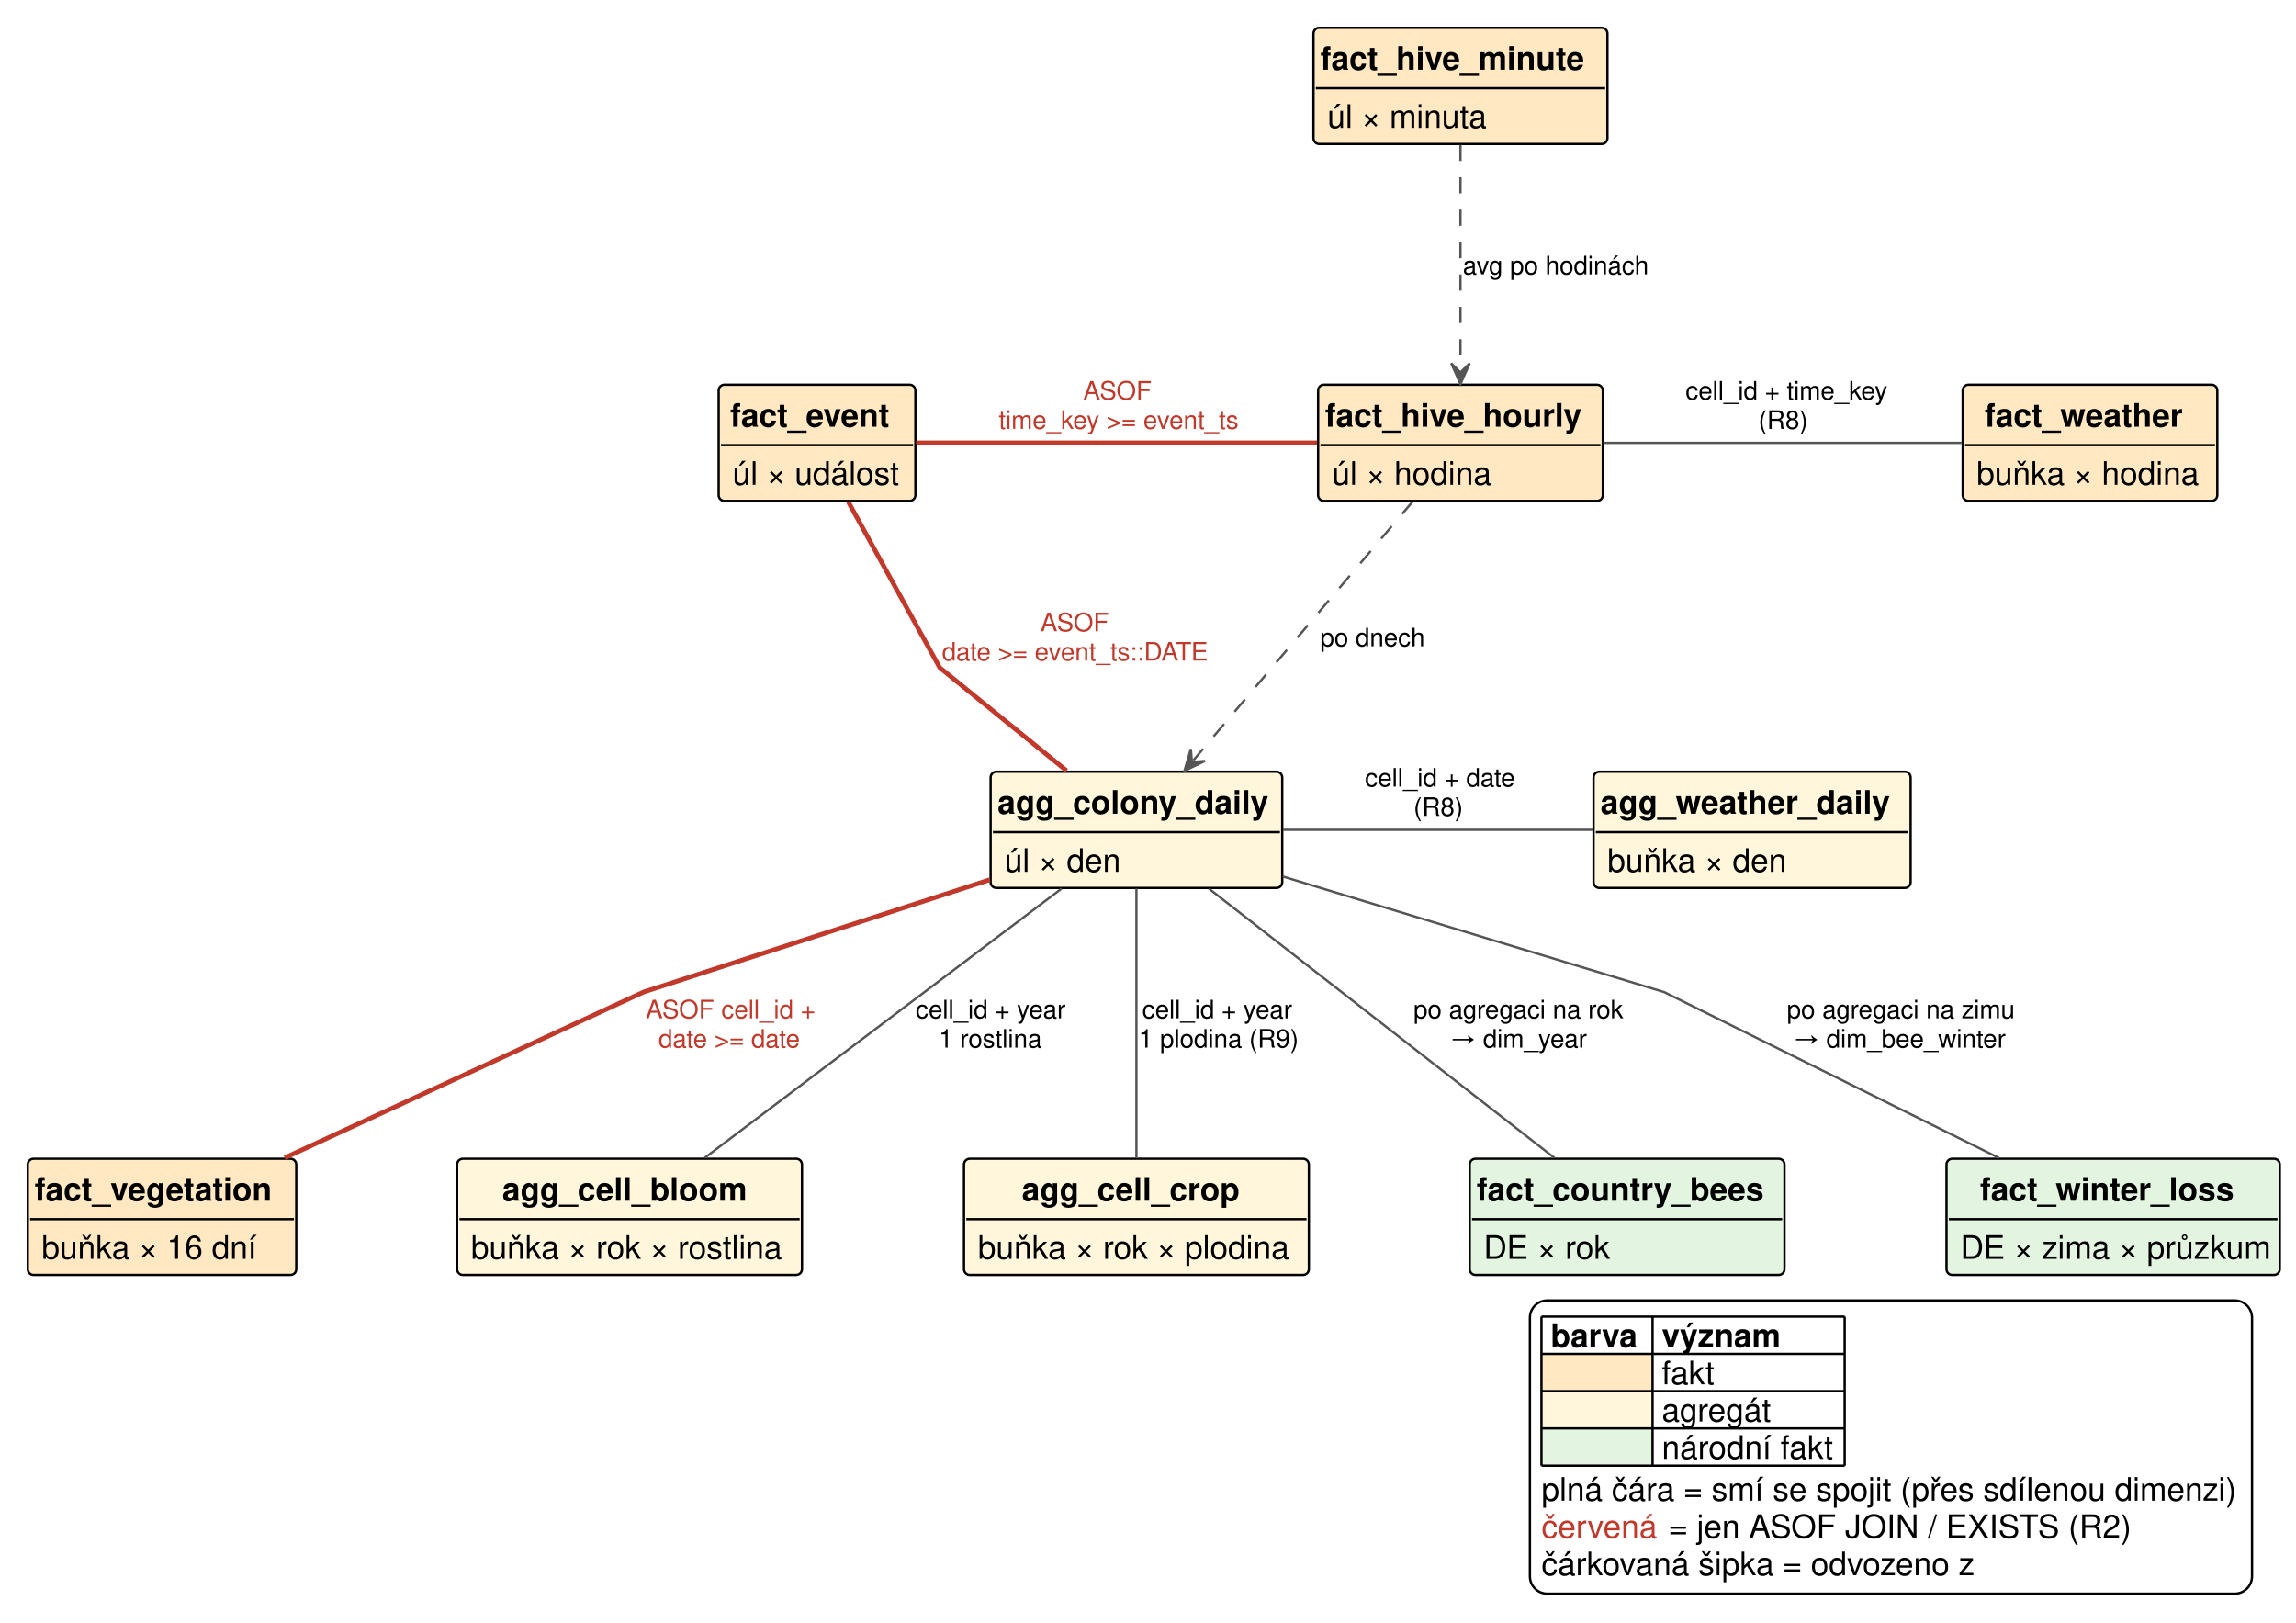
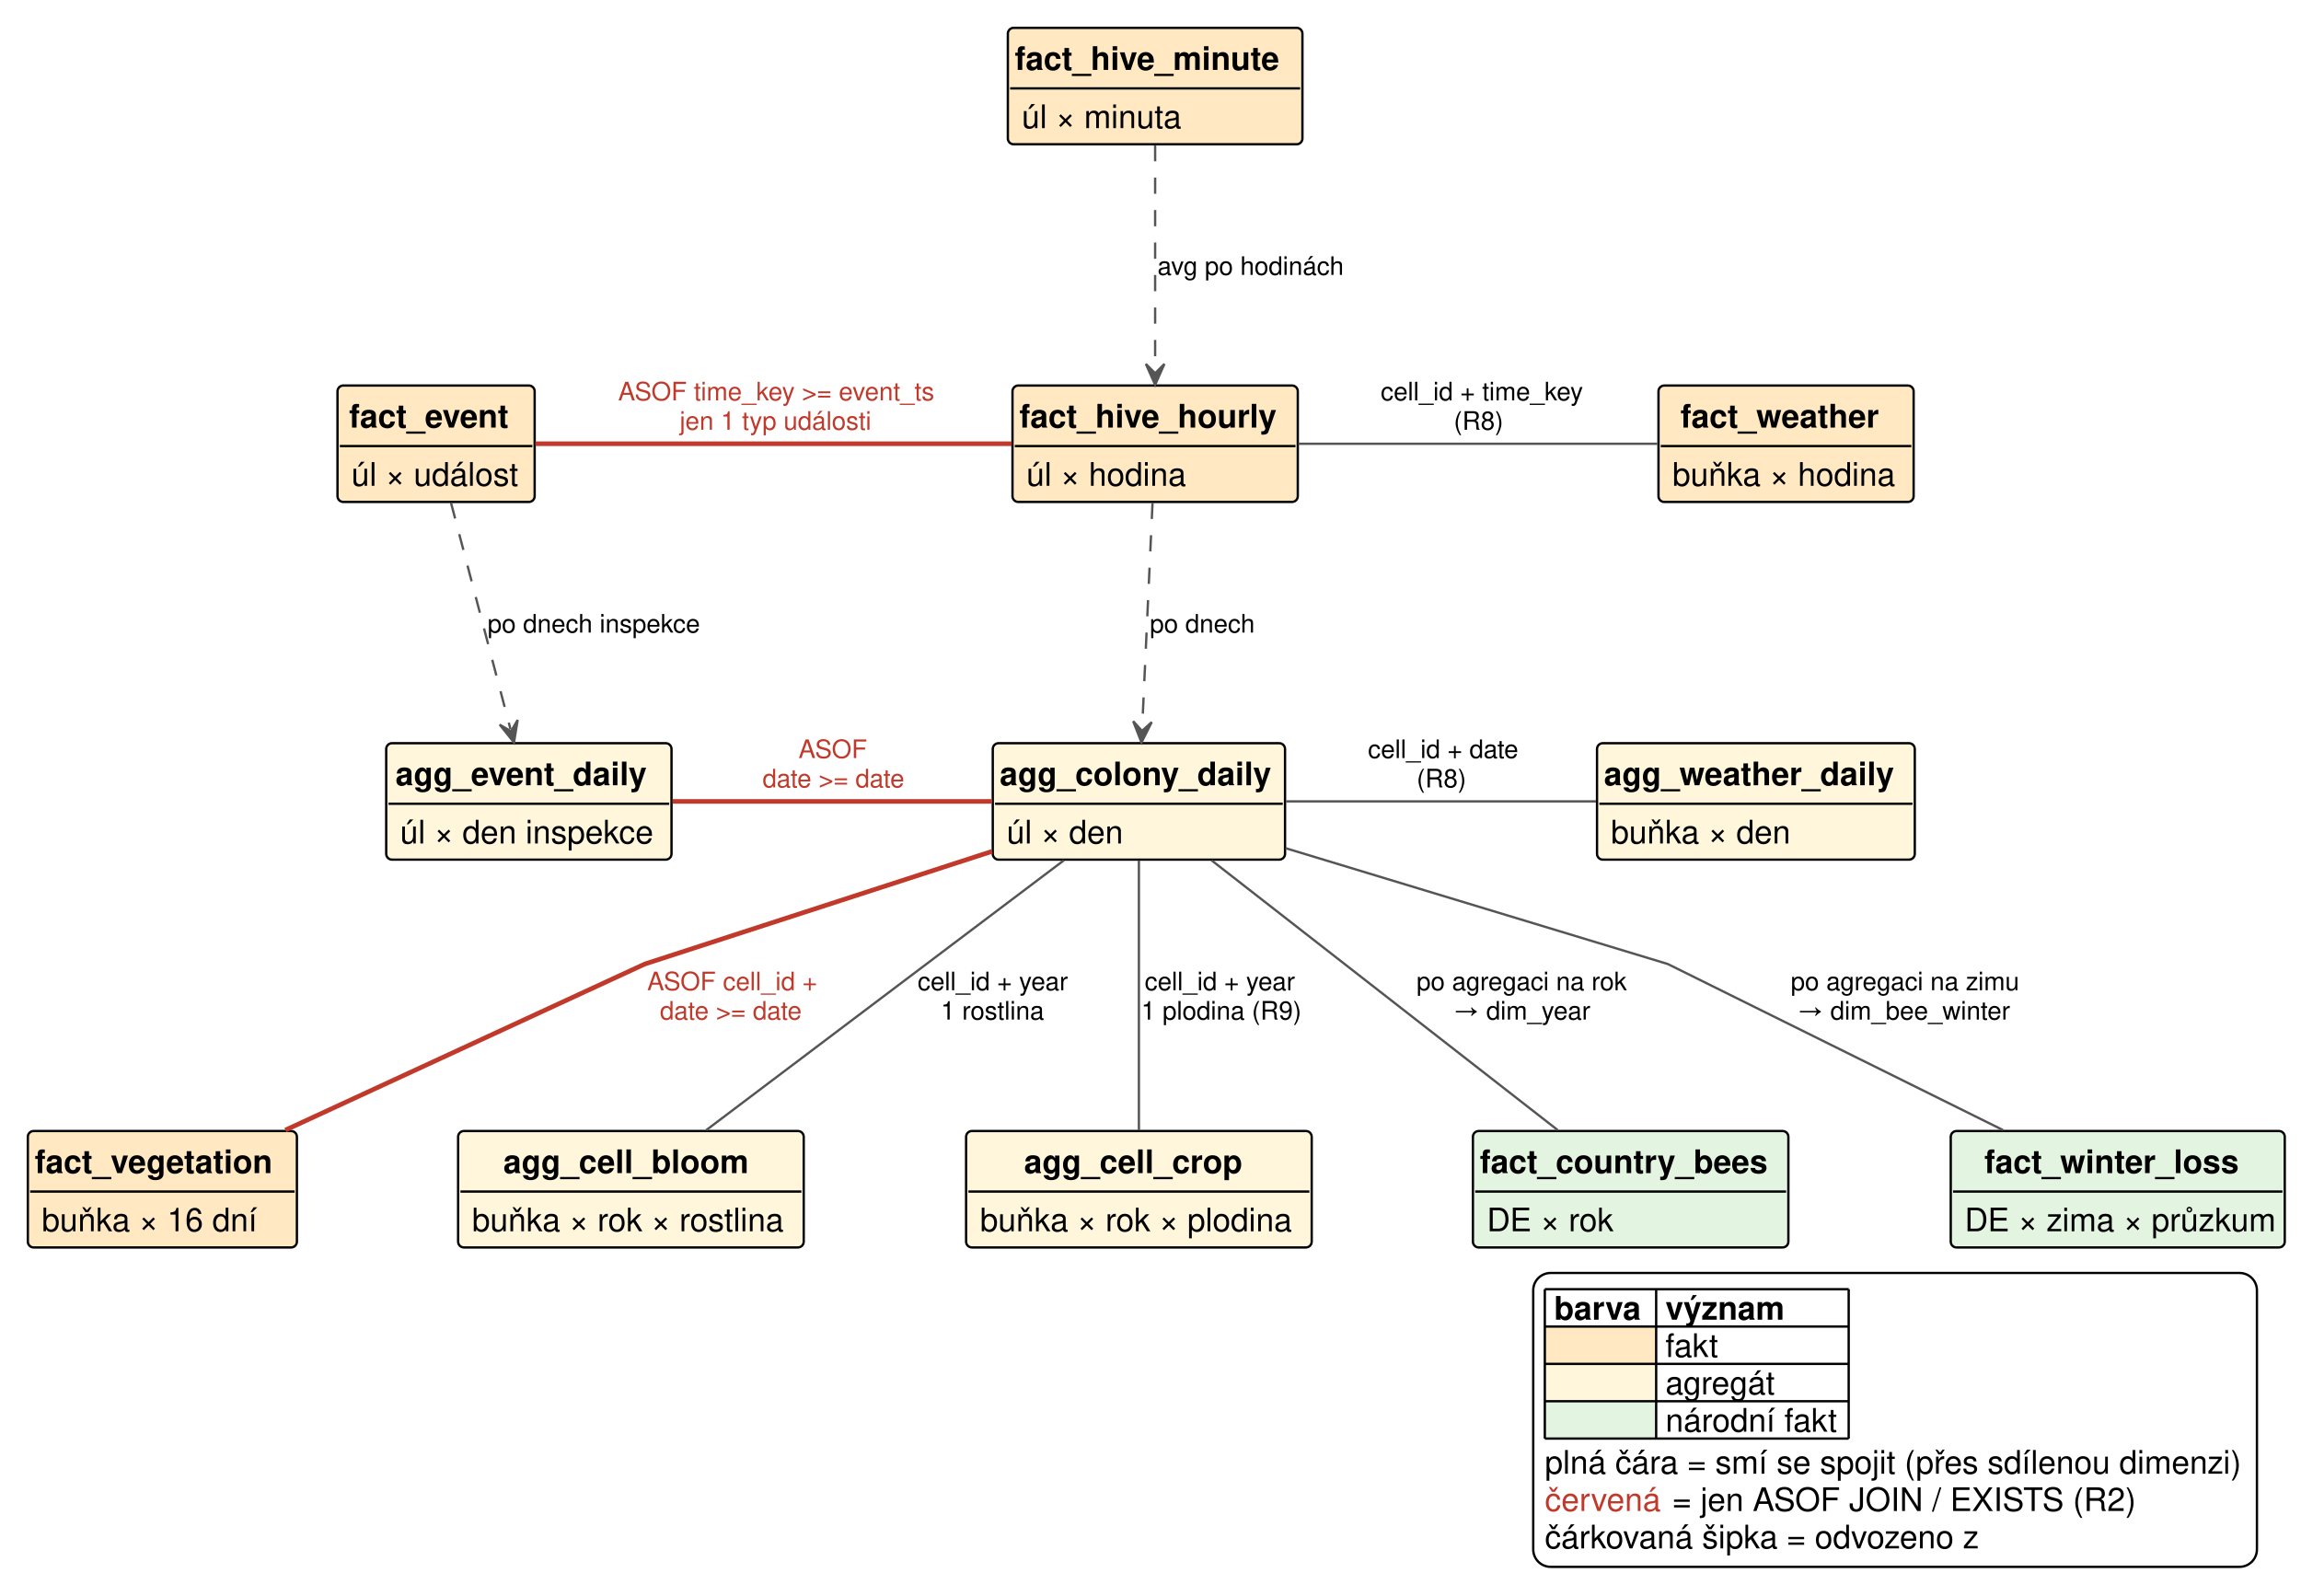
- <svg xmlns="http://www.w3.org/2000/svg" contentStyleType="text/css" height="701px" preserveAspectRatio="none" style="width:992px;height:701px;background:#FFFFFF;" version="1.1" viewBox="0 0 992 701" width="992px" zoomAndPan="magnify">
+ <svg xmlns="http://www.w3.org/2000/svg" contentStyleType="text/css" height="688px" preserveAspectRatio="none" style="width:992px;height:688px;background:#FFFFFF;" version="1.1" viewBox="0 0 992 688" width="992px" zoomAndPan="magnify">
  <defs />
  <g>
    <g id="elem_minute">
-       <rect codeLine="20" fill="#FFE8C2" height="50.197" id="minute" rx="2.5" ry="2.5" style="stroke:#000000;stroke-width:1.0;" width="127" x="567.5" y="12" />
-       <text fill="#000000" font-family="Helvetica" font-size="14" font-weight="bold" lengthAdjust="spacing" textLength="121" x="570.5" y="30.132">fact_hive_minute</text>
-       <line style="stroke:#000000;stroke-width:1.0;" x1="568.5" x2="693.5" y1="38.099" y2="38.099" />
-       <text fill="#000000" font-family="Helvetica" font-size="14" lengthAdjust="spacing" textLength="69" x="573.5" y="55.23">úl × minuta</text>
+       <rect codeLine="20" fill="#FFE8C2" height="50.197" id="minute" rx="2.5" ry="2.5" style="stroke:#000000;stroke-width:1.0;" width="127" x="434.5" y="12" />
+       <text fill="#000000" font-family="Helvetica" font-size="14" font-weight="bold" lengthAdjust="spacing" textLength="121" x="437.5" y="30.132">fact_hive_minute</text>
+       <line style="stroke:#000000;stroke-width:1.0;" x1="435.5" x2="560.5" y1="38.099" y2="38.099" />
+       <text fill="#000000" font-family="Helvetica" font-size="14" lengthAdjust="spacing" textLength="69" x="440.5" y="55.23">úl × minuta</text>
    </g>
    <g id="elem_hourly">
-       <rect codeLine="23" fill="#FFE8C2" height="50.197" id="hourly" rx="2.5" ry="2.5" style="stroke:#000000;stroke-width:1.0;" width="123" x="569.5" y="166.2" />
-       <text fill="#000000" font-family="Helvetica" font-size="14" font-weight="bold" lengthAdjust="spacing" textLength="117" x="572.5" y="184.332">fact_hive_hourly</text>
-       <line style="stroke:#000000;stroke-width:1.0;" x1="570.5" x2="691.5" y1="192.299" y2="192.299" />
-       <text fill="#000000" font-family="Helvetica" font-size="14" lengthAdjust="spacing" textLength="70" x="575.5" y="209.43">úl × hodina</text>
+       <rect codeLine="23" fill="#FFE8C2" height="50.197" id="hourly" rx="2.5" ry="2.5" style="stroke:#000000;stroke-width:1.0;" width="123" x="436.5" y="166.2" />
+       <text fill="#000000" font-family="Helvetica" font-size="14" font-weight="bold" lengthAdjust="spacing" textLength="117" x="439.5" y="184.332">fact_hive_hourly</text>
+       <line style="stroke:#000000;stroke-width:1.0;" x1="437.5" x2="558.5" y1="192.299" y2="192.299" />
+       <text fill="#000000" font-family="Helvetica" font-size="14" lengthAdjust="spacing" textLength="70" x="442.5" y="209.43">úl × hodina</text>
    </g>
    <g id="elem_daily">
-       <rect codeLine="26" fill="#FFF6DB" height="50.197" id="daily" rx="2.5" ry="2.5" style="stroke:#000000;stroke-width:1.0;" width="126" x="428" y="333.4" />
-       <text fill="#000000" font-family="Helvetica" font-size="14" font-weight="bold" lengthAdjust="spacing" textLength="120" x="431" y="351.532">agg_colony_daily</text>
-       <line style="stroke:#000000;stroke-width:1.0;" x1="429" x2="553" y1="359.499" y2="359.499" />
-       <text fill="#000000" font-family="Helvetica" font-size="14" lengthAdjust="spacing" textLength="51" x="434" y="376.63">úl × den</text>
+       <rect codeLine="26" fill="#FFF6DB" height="50.197" id="daily" rx="2.5" ry="2.5" style="stroke:#000000;stroke-width:1.0;" width="126" x="428" y="320.4" />
+       <text fill="#000000" font-family="Helvetica" font-size="14" font-weight="bold" lengthAdjust="spacing" textLength="120" x="431" y="338.532">agg_colony_daily</text>
+       <line style="stroke:#000000;stroke-width:1.0;" x1="429" x2="553" y1="346.499" y2="346.499" />
+       <text fill="#000000" font-family="Helvetica" font-size="14" lengthAdjust="spacing" textLength="51" x="434" y="363.63">úl × den</text>
    </g>
    <g id="elem_event">
-       <rect codeLine="29" fill="#FFE8C2" height="50.197" id="event" rx="2.5" ry="2.5" style="stroke:#000000;stroke-width:1.0;" width="85" x="310.5" y="166.2" />
-       <text fill="#000000" font-family="Helvetica" font-size="14" font-weight="bold" lengthAdjust="spacing" textLength="75" x="315.5" y="184.332">fact_event</text>
-       <line style="stroke:#000000;stroke-width:1.0;" x1="311.5" x2="394.5" y1="192.299" y2="192.299" />
-       <text fill="#000000" font-family="Helvetica" font-size="14" lengthAdjust="spacing" textLength="73" x="316.5" y="209.43">úl × událost</text>
+       <rect codeLine="29" fill="#FFE8C2" height="50.197" id="event" rx="2.5" ry="2.5" style="stroke:#000000;stroke-width:1.0;" width="85" x="145.5" y="166.2" />
+       <text fill="#000000" font-family="Helvetica" font-size="14" font-weight="bold" lengthAdjust="spacing" textLength="75" x="150.5" y="184.332">fact_event</text>
+       <line style="stroke:#000000;stroke-width:1.0;" x1="146.5" x2="229.5" y1="192.299" y2="192.299" />
+       <text fill="#000000" font-family="Helvetica" font-size="14" lengthAdjust="spacing" textLength="73" x="151.5" y="209.43">úl × událost</text>
+     </g>
+     <g id="elem_event_daily">
+       <rect codeLine="32" fill="#FFF6DB" height="50.197" id="event_daily" rx="2.5" ry="2.5" style="stroke:#000000;stroke-width:1.0;" width="123" x="166.5" y="320.4" />
+       <text fill="#000000" font-family="Helvetica" font-size="14" font-weight="bold" lengthAdjust="spacing" textLength="115" x="170.5" y="338.532">agg_event_daily</text>
+       <line style="stroke:#000000;stroke-width:1.0;" x1="167.5" x2="288.5" y1="346.499" y2="346.499" />
+       <text fill="#000000" font-family="Helvetica" font-size="14" lengthAdjust="spacing" textLength="111" x="172.5" y="363.63">úl × den inspekce</text>
    </g>
    <g id="elem_weather">
-       <rect codeLine="32" fill="#FFE8C2" height="50.197" id="weather" rx="2.5" ry="2.5" style="stroke:#000000;stroke-width:1.0;" width="110" x="848" y="166.2" />
-       <text fill="#000000" font-family="Helvetica" font-size="14" font-weight="bold" lengthAdjust="spacing" textLength="91" x="857.5" y="184.332">fact_weather</text>
-       <line style="stroke:#000000;stroke-width:1.0;" x1="849" x2="957" y1="192.299" y2="192.299" />
-       <text fill="#000000" font-family="Helvetica" font-size="14" lengthAdjust="spacing" textLength="98" x="854" y="209.43">buňka × hodina</text>
+       <rect codeLine="35" fill="#FFE8C2" height="50.197" id="weather" rx="2.5" ry="2.5" style="stroke:#000000;stroke-width:1.0;" width="110" x="715" y="166.2" />
+       <text fill="#000000" font-family="Helvetica" font-size="14" font-weight="bold" lengthAdjust="spacing" textLength="91" x="724.5" y="184.332">fact_weather</text>
+       <line style="stroke:#000000;stroke-width:1.0;" x1="716" x2="824" y1="192.299" y2="192.299" />
+       <text fill="#000000" font-family="Helvetica" font-size="14" lengthAdjust="spacing" textLength="98" x="721" y="209.43">buňka × hodina</text>
    </g>
    <g id="elem_weather_daily">
-       <rect codeLine="35" fill="#FFF6DB" height="50.197" id="weather_daily" rx="2.5" ry="2.5" style="stroke:#000000;stroke-width:1.0;" width="137" x="688.5" y="333.4" />
-       <text fill="#000000" font-family="Helvetica" font-size="14" font-weight="bold" lengthAdjust="spacing" textLength="131" x="691.5" y="351.532">agg_weather_daily</text>
-       <line style="stroke:#000000;stroke-width:1.0;" x1="689.5" x2="824.5" y1="359.499" y2="359.499" />
-       <text fill="#000000" font-family="Helvetica" font-size="14" lengthAdjust="spacing" textLength="79" x="694.5" y="376.63">buňka × den</text>
+       <rect codeLine="38" fill="#FFF6DB" height="50.197" id="weather_daily" rx="2.5" ry="2.5" style="stroke:#000000;stroke-width:1.0;" width="137" x="688.5" y="320.4" />
+       <text fill="#000000" font-family="Helvetica" font-size="14" font-weight="bold" lengthAdjust="spacing" textLength="131" x="691.5" y="338.532">agg_weather_daily</text>
+       <line style="stroke:#000000;stroke-width:1.0;" x1="689.5" x2="824.5" y1="346.499" y2="346.499" />
+       <text fill="#000000" font-family="Helvetica" font-size="14" lengthAdjust="spacing" textLength="79" x="694.5" y="363.63">buňka × den</text>
    </g>
    <g id="elem_ndvi">
-       <rect codeLine="38" fill="#FFE8C2" height="50.197" id="ndvi" rx="2.5" ry="2.5" style="stroke:#000000;stroke-width:1.0;" width="116" x="12" y="500.59" />
-       <text fill="#000000" font-family="Helvetica" font-size="14" font-weight="bold" lengthAdjust="spacing" textLength="110" x="15" y="518.722">fact_vegetation</text>
-       <line style="stroke:#000000;stroke-width:1.0;" x1="13" x2="127" y1="526.689" y2="526.689" />
-       <text fill="#000000" font-family="Helvetica" font-size="14" lengthAdjust="spacing" textLength="94" x="18" y="543.821">buňka × 16 dní</text>
+       <rect codeLine="41" fill="#FFE8C2" height="50.197" id="ndvi" rx="2.5" ry="2.5" style="stroke:#000000;stroke-width:1.0;" width="116" x="12" y="487.59" />
+       <text fill="#000000" font-family="Helvetica" font-size="14" font-weight="bold" lengthAdjust="spacing" textLength="110" x="15" y="505.722">fact_vegetation</text>
+       <line style="stroke:#000000;stroke-width:1.0;" x1="13" x2="127" y1="513.689" y2="513.689" />
+       <text fill="#000000" font-family="Helvetica" font-size="14" lengthAdjust="spacing" textLength="94" x="18" y="530.821">buňka × 16 dní</text>
    </g>
    <g id="elem_bloom">
-       <rect codeLine="41" fill="#FFF6DB" height="50.197" id="bloom" rx="2.5" ry="2.5" style="stroke:#000000;stroke-width:1.0;" width="149" x="197.5" y="500.59" />
-       <text fill="#000000" font-family="Helvetica" font-size="14" font-weight="bold" lengthAdjust="spacing" textLength="110" x="217" y="518.722">agg_cell_bloom</text>
-       <line style="stroke:#000000;stroke-width:1.0;" x1="198.5" x2="345.5" y1="526.689" y2="526.689" />
-       <text fill="#000000" font-family="Helvetica" font-size="14" lengthAdjust="spacing" textLength="137" x="203.5" y="543.821">buňka × rok × rostlina</text>
+       <rect codeLine="44" fill="#FFF6DB" height="50.197" id="bloom" rx="2.5" ry="2.5" style="stroke:#000000;stroke-width:1.0;" width="149" x="197.5" y="487.59" />
+       <text fill="#000000" font-family="Helvetica" font-size="14" font-weight="bold" lengthAdjust="spacing" textLength="110" x="217" y="505.722">agg_cell_bloom</text>
+       <line style="stroke:#000000;stroke-width:1.0;" x1="198.5" x2="345.5" y1="513.689" y2="513.689" />
+       <text fill="#000000" font-family="Helvetica" font-size="14" lengthAdjust="spacing" textLength="137" x="203.5" y="530.821">buňka × rok × rostlina</text>
    </g>
    <g id="elem_crop">
-       <rect codeLine="44" fill="#FFF6DB" height="50.197" id="crop" rx="2.5" ry="2.5" style="stroke:#000000;stroke-width:1.0;" width="149" x="416.5" y="500.59" />
-       <text fill="#000000" font-family="Helvetica" font-size="14" font-weight="bold" lengthAdjust="spacing" textLength="99" x="441.5" y="518.722">agg_cell_crop</text>
-       <line style="stroke:#000000;stroke-width:1.0;" x1="417.5" x2="564.5" y1="526.689" y2="526.689" />
-       <text fill="#000000" font-family="Helvetica" font-size="14" lengthAdjust="spacing" textLength="137" x="422.5" y="543.821">buňka × rok × plodina</text>
+       <rect codeLine="47" fill="#FFF6DB" height="50.197" id="crop" rx="2.5" ry="2.5" style="stroke:#000000;stroke-width:1.0;" width="149" x="416.5" y="487.59" />
+       <text fill="#000000" font-family="Helvetica" font-size="14" font-weight="bold" lengthAdjust="spacing" textLength="99" x="441.5" y="505.722">agg_cell_crop</text>
+       <line style="stroke:#000000;stroke-width:1.0;" x1="417.5" x2="564.5" y1="513.689" y2="513.689" />
+       <text fill="#000000" font-family="Helvetica" font-size="14" lengthAdjust="spacing" textLength="137" x="422.5" y="530.821">buňka × rok × plodina</text>
    </g>
    <g id="elem_bees">
-       <rect codeLine="47" fill="#E3F4E1" height="50.197" id="bees" rx="2.5" ry="2.5" style="stroke:#000000;stroke-width:1.0;" width="136" x="635" y="500.59" />
-       <text fill="#000000" font-family="Helvetica" font-size="14" font-weight="bold" lengthAdjust="spacing" textLength="130" x="638" y="518.722">fact_country_bees</text>
-       <line style="stroke:#000000;stroke-width:1.0;" x1="636" x2="770" y1="526.689" y2="526.689" />
-       <text fill="#000000" font-family="Helvetica" font-size="14" lengthAdjust="spacing" textLength="55" x="641" y="543.821">DE × rok</text>
+       <rect codeLine="50" fill="#E3F4E1" height="50.197" id="bees" rx="2.5" ry="2.5" style="stroke:#000000;stroke-width:1.0;" width="136" x="635" y="487.59" />
+       <text fill="#000000" font-family="Helvetica" font-size="14" font-weight="bold" lengthAdjust="spacing" textLength="130" x="638" y="505.722">fact_country_bees</text>
+       <line style="stroke:#000000;stroke-width:1.0;" x1="636" x2="770" y1="513.689" y2="513.689" />
+       <text fill="#000000" font-family="Helvetica" font-size="14" lengthAdjust="spacing" textLength="55" x="641" y="530.821">DE × rok</text>
    </g>
    <g id="elem_loss">
-       <rect codeLine="50" fill="#E3F4E1" height="50.197" id="loss" rx="2.5" ry="2.5" style="stroke:#000000;stroke-width:1.0;" width="144" x="841" y="500.59" />
-       <text fill="#000000" font-family="Helvetica" font-size="14" font-weight="bold" lengthAdjust="spacing" textLength="115" x="855.5" y="518.722">fact_winter_loss</text>
-       <line style="stroke:#000000;stroke-width:1.0;" x1="842" x2="984" y1="526.689" y2="526.689" />
-       <text fill="#000000" font-family="Helvetica" font-size="14" lengthAdjust="spacing" textLength="132" x="847" y="543.821">DE × zima × průzkum</text>
+       <rect codeLine="53" fill="#E3F4E1" height="50.197" id="loss" rx="2.5" ry="2.5" style="stroke:#000000;stroke-width:1.0;" width="144" x="841" y="487.59" />
+       <text fill="#000000" font-family="Helvetica" font-size="14" font-weight="bold" lengthAdjust="spacing" textLength="115" x="855.5" y="505.722">fact_winter_loss</text>
+       <line style="stroke:#000000;stroke-width:1.0;" x1="842" x2="984" y1="513.689" y2="513.689" />
+       <text fill="#000000" font-family="Helvetica" font-size="14" lengthAdjust="spacing" textLength="132" x="847" y="530.821">DE × zima × průzkum</text>
    </g>
    <g id="link_minute_hourly">
-       <path codeLine="55" d="M631,62.55 C631,90.95 631,131.53 631,159.9 " fill="none" id="minute-to-hourly" style="stroke:#555555;stroke-width:1.0;stroke-dasharray:7.0,7.0;" />
-       <polygon fill="#555555" points="631,165.9,635,156.9,631,160.9,627,156.9,631,165.9" style="stroke:#555555;stroke-width:1.0;" />
-       <text fill="#000000" font-family="Helvetica" font-size="11" lengthAdjust="spacing" textLength="80" x="632" y="118.518">avg po hodinách</text>
+       <path codeLine="58" d="M498,62.55 C498,90.95 498,131.53 498,159.9 " fill="none" id="minute-to-hourly" style="stroke:#555555;stroke-width:1.0;stroke-dasharray:7.0,7.0;" />
+       <polygon fill="#555555" points="498,165.9,502,156.9,498,160.9,494,156.9,498,165.9" style="stroke:#555555;stroke-width:1.0;" />
+       <text fill="#000000" font-family="Helvetica" font-size="11" lengthAdjust="spacing" textLength="80" x="499" y="118.518">avg po hodinách</text>
    </g>
    <g id="link_hourly_daily">
-       <path codeLine="56" d="M610.34,216.67 C583.87,247.91 542.129,297.163 515.619,328.443 " fill="none" id="hourly-to-daily" style="stroke:#555555;stroke-width:1.0;stroke-dasharray:7.0,7.0;" />
-       <polygon fill="#555555" points="511.74,333.02,520.61,328.74,514.973,329.206,514.507,323.568,511.74,333.02" style="stroke:#555555;stroke-width:1.0;" />
-       <text fill="#000000" font-family="Helvetica" font-size="11" lengthAdjust="spacing" textLength="45" x="570.38" y="279.218">po dnech</text>
+       <path codeLine="59" d="M496.88,216.75 C495.57,245.15 493.707,285.736 492.397,314.106 " fill="none" id="hourly-to-daily" style="stroke:#555555;stroke-width:1.0;stroke-dasharray:7.0,7.0;" />
+       <polygon fill="#555555" points="492.12,320.1,496.531,311.294,492.351,315.105,488.539,310.925,492.12,320.1" style="stroke:#555555;stroke-width:1.0;" />
+       <text fill="#000000" font-family="Helvetica" font-size="11" lengthAdjust="spacing" textLength="45" x="495.71" y="272.718">po dnech</text>
+     </g>
+     <g id="link_event_event_daily">
+       <path codeLine="60" d="M194.43,216.75 C201.89,245.15 212.604,285.927 220.064,314.297 " fill="none" id="event-to-event_daily" style="stroke:#555555;stroke-width:1.0;stroke-dasharray:7.0,7.0;" />
+       <polygon fill="#555555" points="221.59,320.1,223.17,310.379,220.319,315.264,215.433,312.413,221.59,320.1" style="stroke:#555555;stroke-width:1.0;" />
+       <text fill="#000000" font-family="Helvetica" font-size="11" lengthAdjust="spacing" textLength="91" x="210.2" y="272.718">po dnech inspekce</text>
    </g>
    <g id="link_hourly_weather">
-       <path codeLine="59" d="M692.72,191.3 C739.27,191.3 802.57,191.3 847.53,191.3 " fill="none" id="hourly-weather" style="stroke:#555555;stroke-width:1.0;" />
-       <text fill="#000000" font-family="Helvetica" font-size="11" lengthAdjust="spacing" textLength="84" x="728.25" y="172.618">cell_id + time_key</text>
-       <text fill="#000000" font-family="Helvetica" font-size="11" lengthAdjust="spacing" textLength="21" x="759.75" y="185.267">(R8)</text>
+       <path codeLine="63" d="M559.72,191.3 C606.27,191.3 669.57,191.3 714.53,191.3 " fill="none" id="hourly-weather" style="stroke:#555555;stroke-width:1.0;" />
+       <text fill="#000000" font-family="Helvetica" font-size="11" lengthAdjust="spacing" textLength="84" x="595.25" y="172.618">cell_id + time_key</text>
+       <text fill="#000000" font-family="Helvetica" font-size="11" lengthAdjust="spacing" textLength="21" x="626.75" y="185.267">(R8)</text>
    </g>
    <g id="link_daily_weather_daily">
-       <path codeLine="60" d="M554.38,358.49 C594.64,358.49 646.75,358.49 688.05,358.49 " fill="none" id="daily-weather_daily" style="stroke:#555555;stroke-width:1.0;" />
-       <text fill="#000000" font-family="Helvetica" font-size="11" lengthAdjust="spacing" textLength="63" x="589.75" y="339.808">cell_id + date</text>
-       <text fill="#000000" font-family="Helvetica" font-size="11" lengthAdjust="spacing" textLength="21" x="610.75" y="352.457">(R8)</text>
+       <path codeLine="64" d="M554.38,345.49 C594.64,345.49 646.75,345.49 688.05,345.49 " fill="none" id="daily-weather_daily" style="stroke:#555555;stroke-width:1.0;" />
+       <text fill="#000000" font-family="Helvetica" font-size="11" lengthAdjust="spacing" textLength="63" x="589.75" y="326.808">cell_id + date</text>
+       <text fill="#000000" font-family="Helvetica" font-size="11" lengthAdjust="spacing" textLength="21" x="610.75" y="339.457">(R8)</text>
    </g>
    <g id="link_daily_bloom">
-       <path codeLine="61" d="M458.69,383.87 C417.28,415.1 345.92,468.93 304.45,500.22 " fill="none" id="daily-bloom" style="stroke:#555555;stroke-width:1.0;" />
-       <text fill="#000000" font-family="Helvetica" font-size="11" lengthAdjust="spacing" textLength="64" x="395.61" y="439.908">cell_id + year</text>
-       <text fill="#000000" font-family="Helvetica" font-size="11" lengthAdjust="spacing" textLength="44" x="405.61" y="452.557">1 rostlina</text>
+       <path codeLine="65" d="M458.69,370.87 C417.28,402.1 345.92,455.93 304.45,487.22 " fill="none" id="daily-bloom" style="stroke:#555555;stroke-width:1.0;" />
+       <text fill="#000000" font-family="Helvetica" font-size="11" lengthAdjust="spacing" textLength="64" x="395.61" y="426.908">cell_id + year</text>
+       <text fill="#000000" font-family="Helvetica" font-size="11" lengthAdjust="spacing" textLength="44" x="405.61" y="439.557">1 rostlina</text>
    </g>
    <g id="link_daily_crop">
-       <path codeLine="62" d="M491,383.87 C491,415.1 491,468.93 491,500.22 " fill="none" id="daily-crop" style="stroke:#555555;stroke-width:1.0;" />
-       <text fill="#000000" font-family="Helvetica" font-size="11" lengthAdjust="spacing" textLength="64" x="493.5" y="439.908">cell_id + year</text>
-       <text fill="#000000" font-family="Helvetica" font-size="11" lengthAdjust="spacing" textLength="67" x="492" y="452.557">1 plodina (R9)</text>
+       <path codeLine="66" d="M491,370.87 C491,402.1 491,455.93 491,487.22 " fill="none" id="daily-crop" style="stroke:#555555;stroke-width:1.0;" />
+       <text fill="#000000" font-family="Helvetica" font-size="11" lengthAdjust="spacing" textLength="64" x="493.5" y="426.908">cell_id + year</text>
+       <text fill="#000000" font-family="Helvetica" font-size="11" lengthAdjust="spacing" textLength="67" x="492" y="439.557">1 plodina (R9)</text>
    </g>
    <g id="link_event_hourly">
-       <path codeLine="65" d="M395.83,191.3 C442.13,191.3 516.36,191.3 569.02,191.3 " fill="none" id="event-hourly" style="stroke:#C0392B;stroke-width:2.0;" />
-       <text fill="#C0392B" font-family="Helvetica" font-size="11" lengthAdjust="spacing" textLength="29" x="468" y="172.618">ASOF</text>
-       <text fill="#C0392B" font-family="Helvetica" font-size="11" lengthAdjust="spacing" textLength="102" x="431.5" y="185.267">time_key &gt;= event_ts</text>
+       <path codeLine="69" d="M230.78,191.3 C284.01,191.3 375.31,191.3 436.16,191.3 " fill="none" id="event-hourly" style="stroke:#C0392B;stroke-width:2.0;" />
+       <text fill="#C0392B" font-family="Helvetica" font-size="11" lengthAdjust="spacing" textLength="134" x="266.5" y="172.618">ASOF time_key &gt;= event_ts</text>
+       <text fill="#C0392B" font-family="Helvetica" font-size="11" lengthAdjust="spacing" textLength="81" x="293" y="185.267">jen 1 typ události</text>
    </g>
-     <g id="link_event_daily">
-       <path codeLine="66" d="M366.51,216.8 C382.21,245.27 406,288.4 406,288.4 C406,288.4 436.36,313.08 460.79,332.94 " fill="none" id="event-daily" style="stroke:#C0392B;stroke-width:2.0;" />
-       <text fill="#C0392B" font-family="Helvetica" font-size="11" lengthAdjust="spacing" textLength="29" x="449.5" y="272.718">ASOF</text>
-       <text fill="#C0392B" font-family="Helvetica" font-size="11" lengthAdjust="spacing" textLength="114" x="407" y="285.367">date &gt;= event_ts::DATE</text>
+     <g id="link_event_daily_daily">
+       <path codeLine="70" d="M289.99,345.49 C331.45,345.49 385.85,345.49 427.6,345.49 " fill="none" id="event_daily-daily" style="stroke:#C0392B;stroke-width:2.0;" />
+       <text fill="#C0392B" font-family="Helvetica" font-size="11" lengthAdjust="spacing" textLength="29" x="344.25" y="326.808">ASOF</text>
+       <text fill="#C0392B" font-family="Helvetica" font-size="11" lengthAdjust="spacing" textLength="60" x="328.75" y="339.457">date &gt;= date</text>
    </g>
    <g id="link_daily_ndvi">
-       <path codeLine="67" d="M427.67,380.04 C364.88,400.41 278,428.59 278,428.59 C278,428.59 184.65,471.72 123.03,500.19 " fill="none" id="daily-ndvi" style="stroke:#C0392B;stroke-width:2.0;" />
-       <text fill="#C0392B" font-family="Helvetica" font-size="11" lengthAdjust="spacing" textLength="71" x="279" y="439.908">ASOF cell_id +</text>
-       <text fill="#C0392B" font-family="Helvetica" font-size="11" lengthAdjust="spacing" textLength="60" x="284.5" y="452.557">date &gt;= date</text>
+       <path codeLine="71" d="M427.67,367.04 C364.88,387.41 278,415.59 278,415.59 C278,415.59 184.65,458.72 123.03,487.19 " fill="none" id="daily-ndvi" style="stroke:#C0392B;stroke-width:2.0;" />
+       <text fill="#C0392B" font-family="Helvetica" font-size="11" lengthAdjust="spacing" textLength="71" x="279" y="426.908">ASOF cell_id +</text>
+       <text fill="#C0392B" font-family="Helvetica" font-size="11" lengthAdjust="spacing" textLength="60" x="284.5" y="439.557">date &gt;= date</text>
    </g>
    <g id="link_daily_bees">
-       <path codeLine="70" d="M522.28,383.87 C562.36,415.1 631.45,468.93 671.59,500.22 " fill="none" id="daily-bees" style="stroke:#555555;stroke-width:1.0;" />
-       <text fill="#000000" font-family="Helvetica" font-size="11" lengthAdjust="spacing" textLength="90" x="610.69" y="439.908">po agregaci na rok</text>
-       <text fill="#000000" font-family="Helvetica" font-size="11" lengthAdjust="spacing" textLength="58" x="626.69" y="452.557">→ dim_year</text>
+       <path codeLine="74" d="M522.28,370.87 C562.36,402.1 631.45,455.93 671.59,487.22 " fill="none" id="daily-bees" style="stroke:#555555;stroke-width:1.0;" />
+       <text fill="#000000" font-family="Helvetica" font-size="11" lengthAdjust="spacing" textLength="90" x="610.69" y="426.908">po agregaci na rok</text>
+       <text fill="#000000" font-family="Helvetica" font-size="11" lengthAdjust="spacing" textLength="58" x="626.69" y="439.557">→ dim_year</text>
    </g>
    <g id="link_daily_loss">
-       <path codeLine="71" d="M554.21,378.65 C621.68,399.1 719,428.59 719,428.59 C719,428.59 806.07,471.72 863.54,500.19 " fill="none" id="daily-loss" style="stroke:#555555;stroke-width:1.0;" />
-       <text fill="#000000" font-family="Helvetica" font-size="11" lengthAdjust="spacing" textLength="97" x="772.03" y="439.908">po agregaci na zimu</text>
-       <text fill="#000000" font-family="Helvetica" font-size="11" lengthAdjust="spacing" textLength="91" x="775.03" y="452.557">→ dim_bee_winter</text>
+       <path codeLine="75" d="M554.21,365.65 C621.68,386.1 719,415.59 719,415.59 C719,415.59 806.07,458.72 863.54,487.19 " fill="none" id="daily-loss" style="stroke:#555555;stroke-width:1.0;" />
+       <text fill="#000000" font-family="Helvetica" font-size="11" lengthAdjust="spacing" textLength="97" x="772.03" y="426.908">po agregaci na zimu</text>
+       <text fill="#000000" font-family="Helvetica" font-size="11" lengthAdjust="spacing" textLength="91" x="775.03" y="439.557">→ dim_bee_winter</text>
    </g>
-     <rect fill="none" height="126.69" id="_legend" rx="7.5" ry="7.5" style="stroke:#000000;stroke-width:1.0;" width="312" x="661" y="561.787" />
-     <text fill="#000000" font-family="Helvetica" font-size="14" font-weight="bold" lengthAdjust="spacing" textLength="40" x="670" y="581.919">barva</text>
-     <text fill="#000000" font-family="Helvetica" font-size="14" font-weight="bold" lengthAdjust="spacing" textLength="52" x="718" y="581.919">význam</text>
-     <rect fill="#FFE8C2" height="16.099" style="stroke:none;stroke-width:1.0;" width="48" x="666" y="584.886" />
-     <text fill="#000000" font-family="Helvetica" font-size="14" lengthAdjust="spacing" textLength="4" x="666" y="598.018"> </text>
-     <text fill="#000000" font-family="Helvetica" font-size="14" lengthAdjust="spacing" textLength="23" x="718" y="598.018">fakt</text>
-     <rect fill="#FFF6DB" height="16.099" style="stroke:none;stroke-width:1.0;" width="48" x="666" y="600.985" />
-     <text fill="#000000" font-family="Helvetica" font-size="14" lengthAdjust="spacing" textLength="4" x="666" y="614.116"> </text>
-     <text fill="#000000" font-family="Helvetica" font-size="14" lengthAdjust="spacing" textLength="49" x="718" y="614.116">agregát</text>
-     <rect fill="#E3F4E1" height="16.099" style="stroke:none;stroke-width:1.0;" width="48" x="666" y="617.083" />
-     <text fill="#000000" font-family="Helvetica" font-size="14" lengthAdjust="spacing" textLength="4" x="666" y="630.215"> </text>
-     <text fill="#000000" font-family="Helvetica" font-size="14" lengthAdjust="spacing" textLength="75" x="718" y="630.215">národní fakt</text>
-     <line style="stroke:#000000;stroke-width:1.0;" x1="666" x2="797" y1="568.787" y2="568.787" />
-     <line style="stroke:#000000;stroke-width:1.0;" x1="666" x2="797" y1="584.886" y2="584.886" />
-     <line style="stroke:#000000;stroke-width:1.0;" x1="666" x2="797" y1="600.985" y2="600.985" />
-     <line style="stroke:#000000;stroke-width:1.0;" x1="666" x2="797" y1="617.083" y2="617.083" />
-     <line style="stroke:#000000;stroke-width:1.0;" x1="666" x2="797" y1="633.182" y2="633.182" />
-     <line style="stroke:#000000;stroke-width:1.0;" x1="666" x2="666" y1="568.787" y2="633.182" />
-     <line style="stroke:#000000;stroke-width:1.0;" x1="714" x2="714" y1="568.787" y2="633.182" />
-     <line style="stroke:#000000;stroke-width:1.0;" x1="797" x2="797" y1="568.787" y2="633.182" />
-     <text fill="#000000" font-family="Helvetica" font-size="14" lengthAdjust="spacing" textLength="302" x="666" y="648.314">plná čára = smí se spojit (přes sdílenou dimenzi)</text>
-     <text fill="#C0392B" font-family="Helvetica" font-size="14" lengthAdjust="spacing" textLength="51" x="666" y="664.412">červená</text>
-     <text fill="#000000" font-family="Helvetica" font-size="14" lengthAdjust="spacing" textLength="197" x="721" y="664.412">= jen ASOF JOIN / EXISTS (R2)</text>
-     <text fill="#000000" font-family="Helvetica" font-size="14" lengthAdjust="spacing" textLength="190" x="666" y="680.511">čárkovaná šipka = odvozeno z</text>
+     <rect fill="none" height="126.69" id="_legend" rx="7.5" ry="7.5" style="stroke:#000000;stroke-width:1.0;" width="312" x="661" y="548.787" />
+     <text fill="#000000" font-family="Helvetica" font-size="14" font-weight="bold" lengthAdjust="spacing" textLength="40" x="670" y="568.919">barva</text>
+     <text fill="#000000" font-family="Helvetica" font-size="14" font-weight="bold" lengthAdjust="spacing" textLength="52" x="718" y="568.919">význam</text>
+     <rect fill="#FFE8C2" height="16.099" style="stroke:none;stroke-width:1.0;" width="48" x="666" y="571.886" />
+     <text fill="#000000" font-family="Helvetica" font-size="14" lengthAdjust="spacing" textLength="4" x="666" y="585.018"> </text>
+     <text fill="#000000" font-family="Helvetica" font-size="14" lengthAdjust="spacing" textLength="23" x="718" y="585.018">fakt</text>
+     <rect fill="#FFF6DB" height="16.099" style="stroke:none;stroke-width:1.0;" width="48" x="666" y="587.985" />
+     <text fill="#000000" font-family="Helvetica" font-size="14" lengthAdjust="spacing" textLength="4" x="666" y="601.116"> </text>
+     <text fill="#000000" font-family="Helvetica" font-size="14" lengthAdjust="spacing" textLength="49" x="718" y="601.116">agregát</text>
+     <rect fill="#E3F4E1" height="16.099" style="stroke:none;stroke-width:1.0;" width="48" x="666" y="604.083" />
+     <text fill="#000000" font-family="Helvetica" font-size="14" lengthAdjust="spacing" textLength="4" x="666" y="617.215"> </text>
+     <text fill="#000000" font-family="Helvetica" font-size="14" lengthAdjust="spacing" textLength="75" x="718" y="617.215">národní fakt</text>
+     <line style="stroke:#000000;stroke-width:1.0;" x1="666" x2="797" y1="555.787" y2="555.787" />
+     <line style="stroke:#000000;stroke-width:1.0;" x1="666" x2="797" y1="571.886" y2="571.886" />
+     <line style="stroke:#000000;stroke-width:1.0;" x1="666" x2="797" y1="587.985" y2="587.985" />
+     <line style="stroke:#000000;stroke-width:1.0;" x1="666" x2="797" y1="604.083" y2="604.083" />
+     <line style="stroke:#000000;stroke-width:1.0;" x1="666" x2="797" y1="620.182" y2="620.182" />
+     <line style="stroke:#000000;stroke-width:1.0;" x1="666" x2="666" y1="555.787" y2="620.182" />
+     <line style="stroke:#000000;stroke-width:1.0;" x1="714" x2="714" y1="555.787" y2="620.182" />
+     <line style="stroke:#000000;stroke-width:1.0;" x1="797" x2="797" y1="555.787" y2="620.182" />
+     <text fill="#000000" font-family="Helvetica" font-size="14" lengthAdjust="spacing" textLength="302" x="666" y="635.314">plná čára = smí se spojit (přes sdílenou dimenzi)</text>
+     <text fill="#C0392B" font-family="Helvetica" font-size="14" lengthAdjust="spacing" textLength="51" x="666" y="651.412">červená</text>
+     <text fill="#000000" font-family="Helvetica" font-size="14" lengthAdjust="spacing" textLength="197" x="721" y="651.412">= jen ASOF JOIN / EXISTS (R2)</text>
+     <text fill="#000000" font-family="Helvetica" font-size="14" lengthAdjust="spacing" textLength="190" x="666" y="667.511">čárkovaná šipka = odvozeno z</text>
  </g>
</svg>
